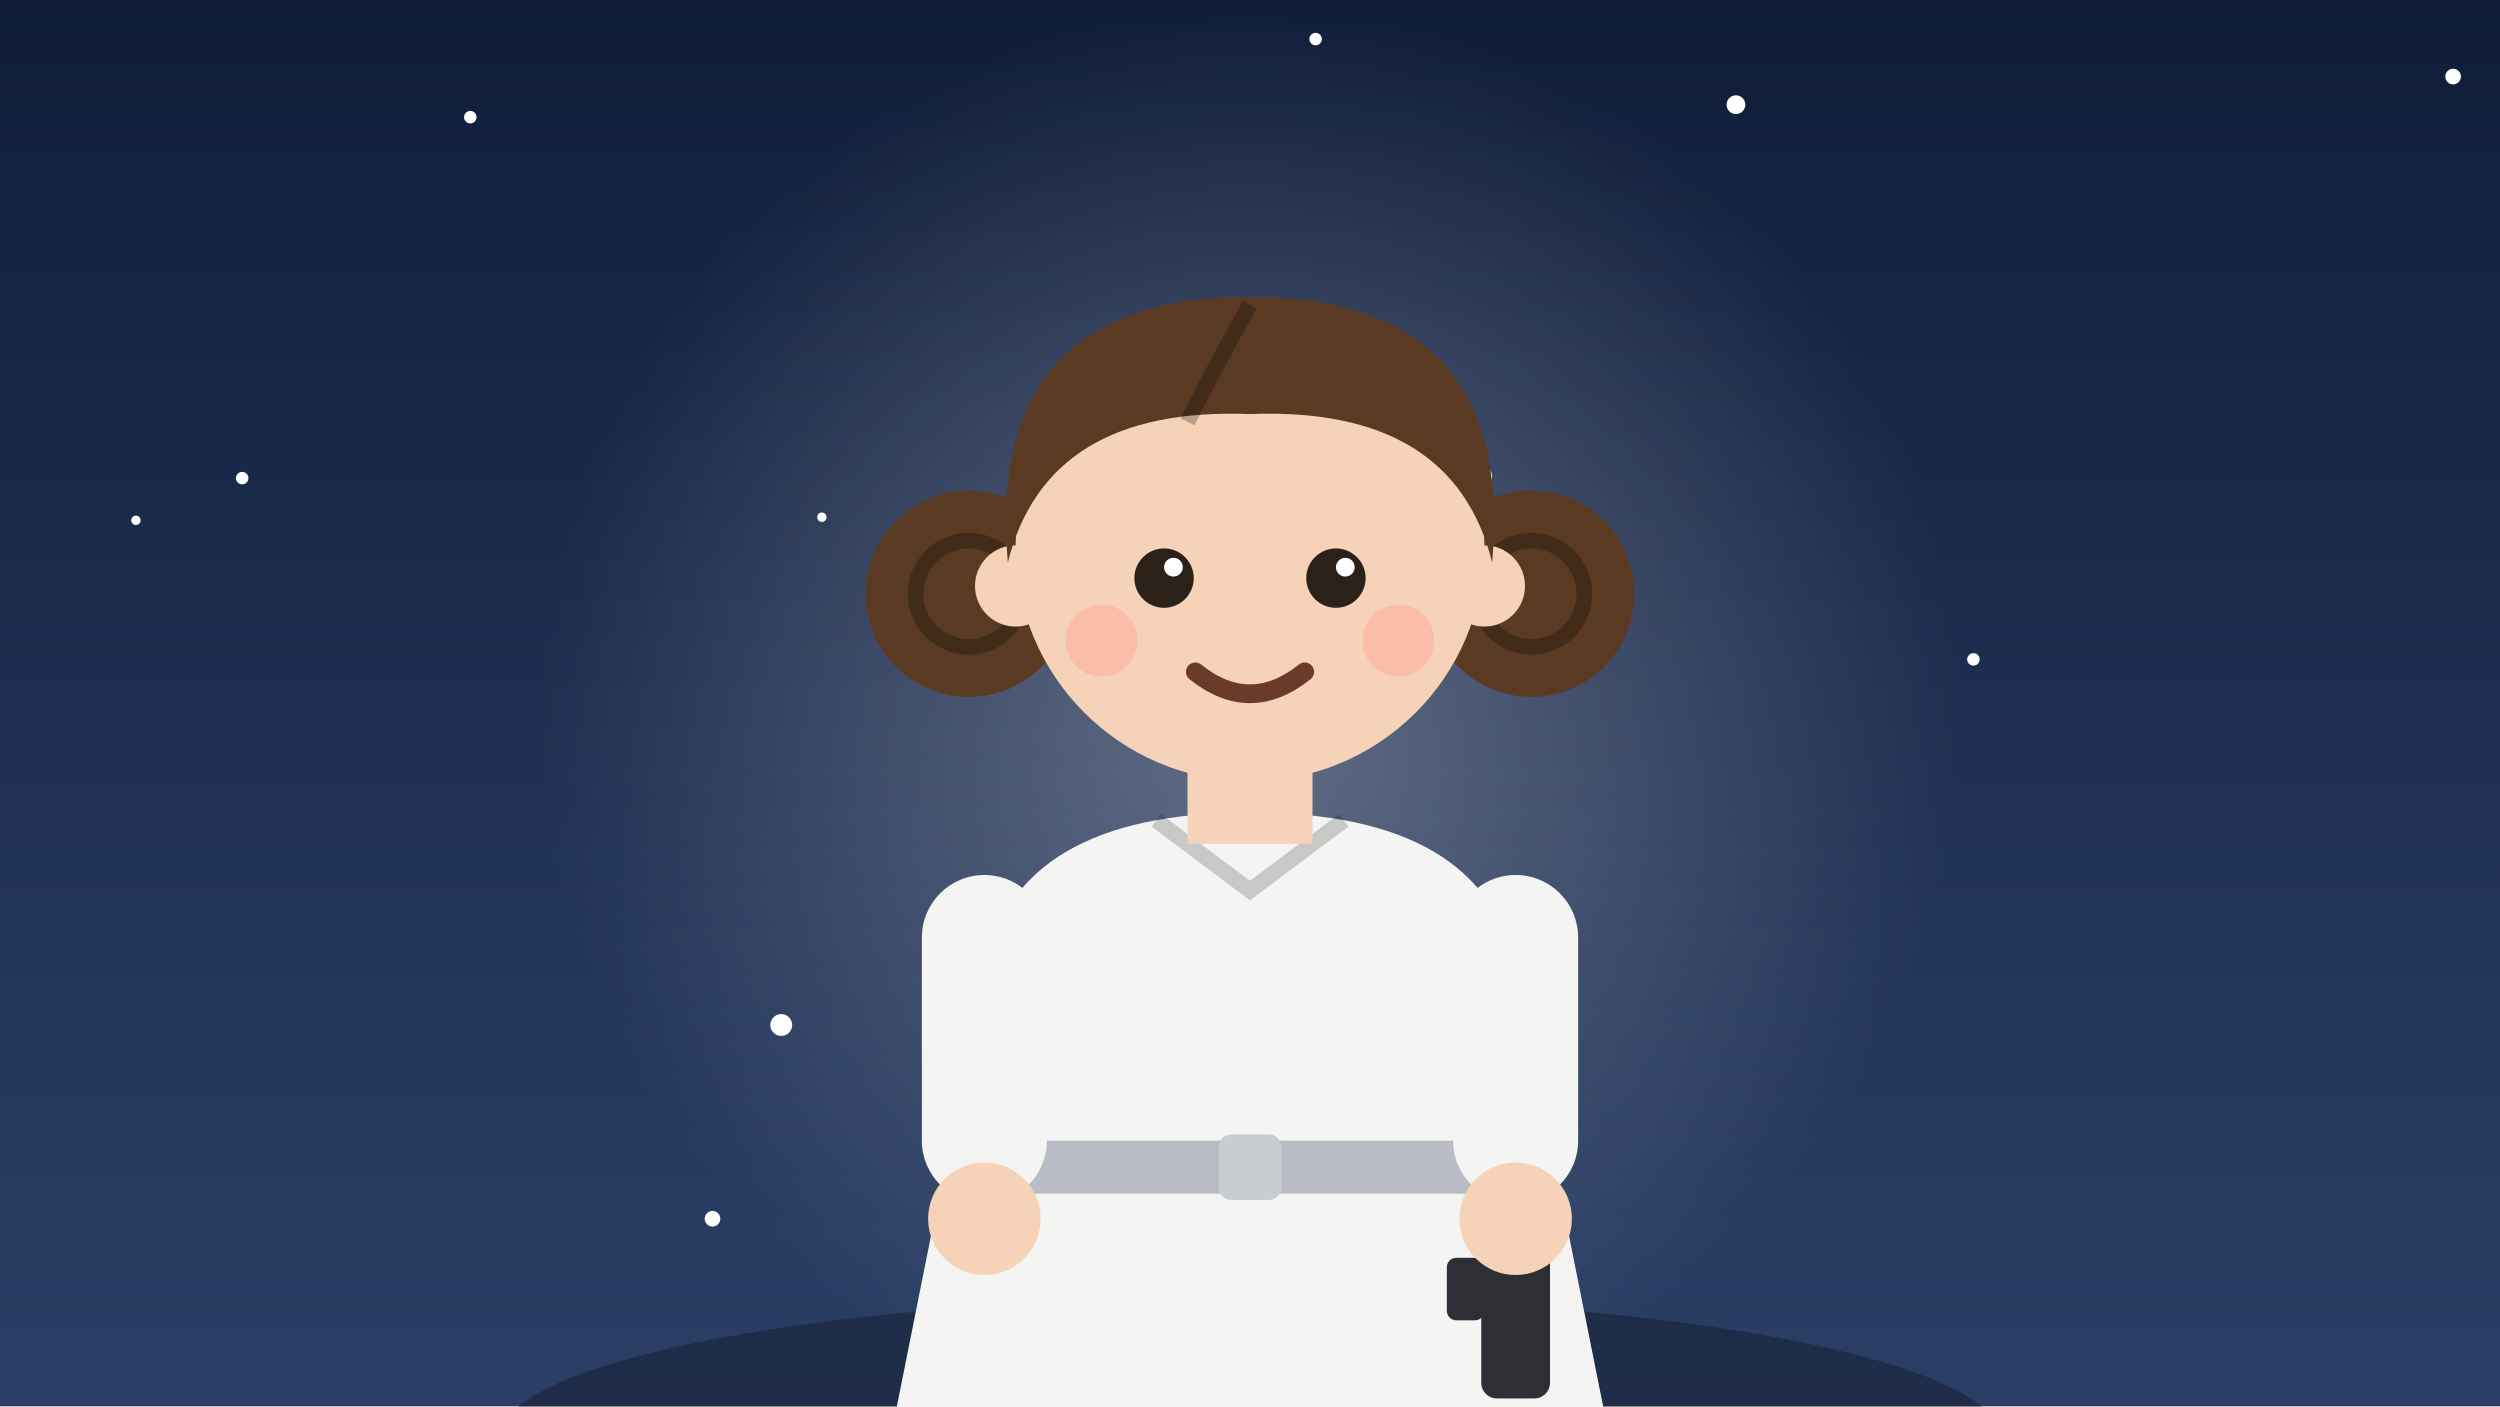
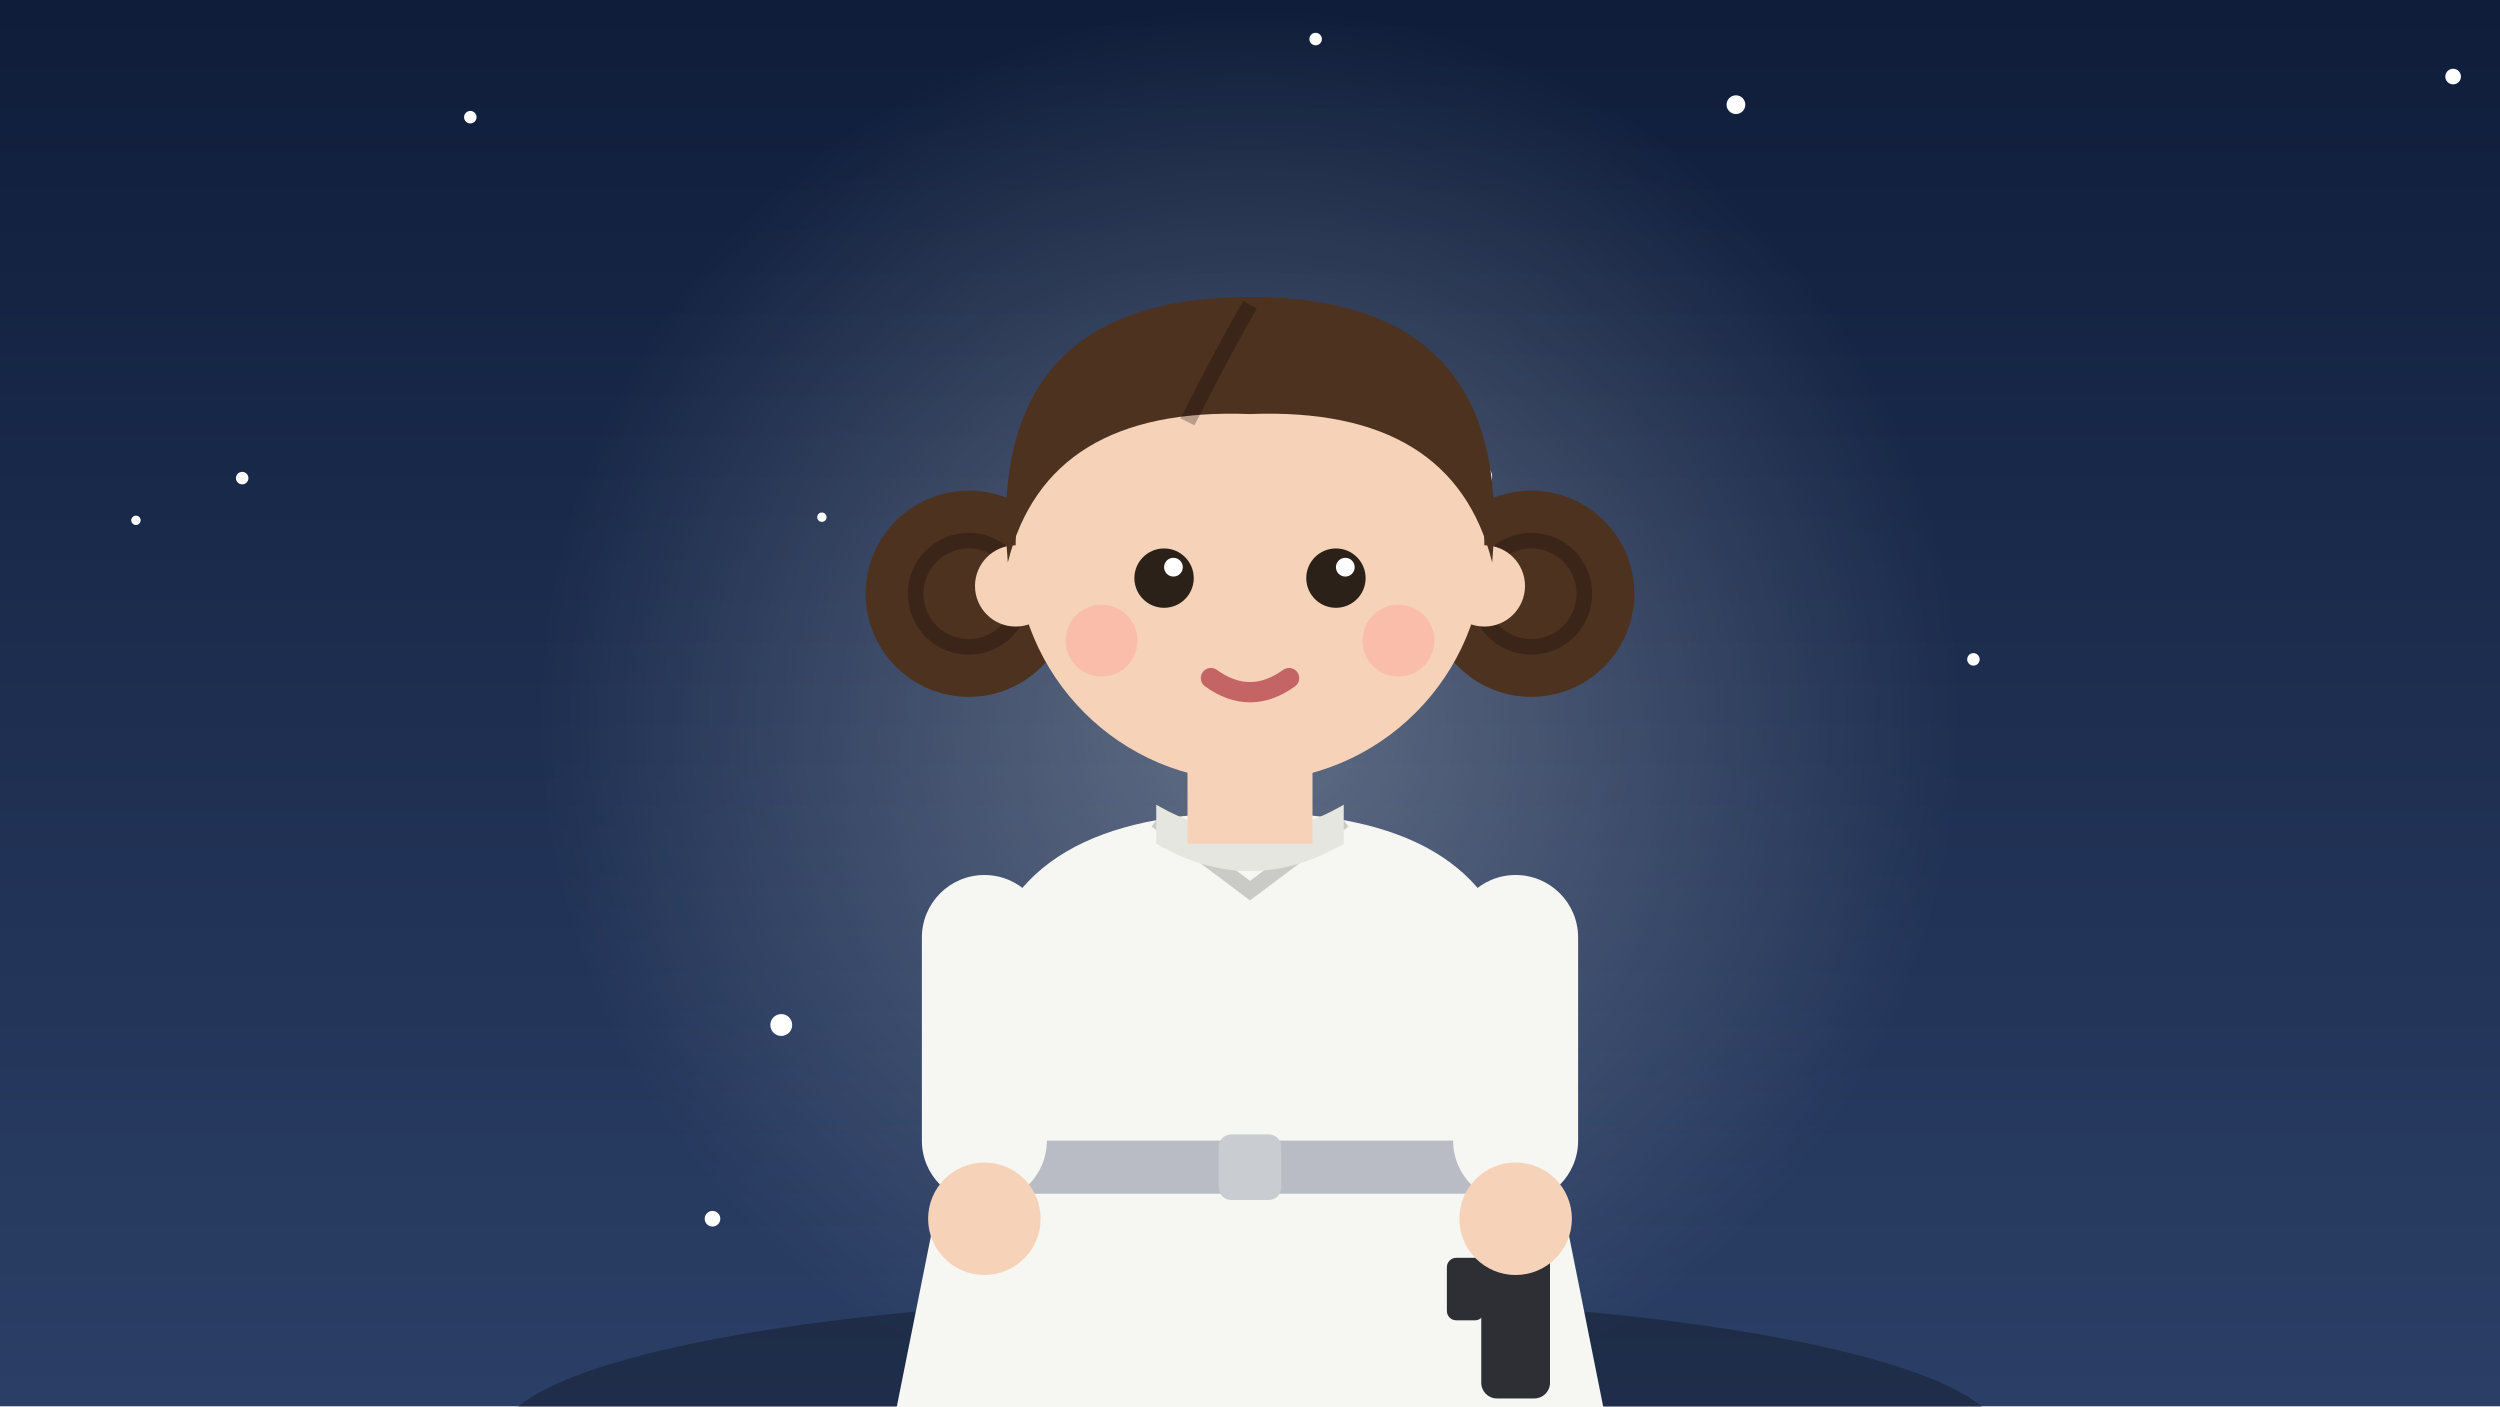
<svg xmlns="http://www.w3.org/2000/svg" viewBox="0 0 160 90" role="img" aria-label="Leia Organa">
  <style>.tw{animation:tw 3.6s ease-in-out infinite}@keyframes tw{50%{opacity:.2}}
.bob{animation:bob 3.4s ease-in-out infinite}@keyframes bob{50%{transform:translateY(-1.3px)}}
.blink{transform-box:fill-box;transform-origin:center;animation:blink 5s infinite}@keyframes blink{0%,93%,100%{transform:scaleY(1)}96%{transform:scaleY(.1)}}
.glow{animation:glow 1.3s ease-in-out infinite}@keyframes glow{50%{opacity:.72}}
.pulse{animation:pulse 4s ease-in-out infinite}@keyframes pulse{50%{opacity:.55}}
@media (prefers-reduced-motion:reduce){*{animation:none!important}}.ra{transform-origin:97px 57px;animation:g 3.2s ease-in-out infinite;animation-delay:-1.7s}@keyframes g{0%,44%,100%{transform:rotate(-86deg)}50%{transform:rotate(-99deg)}62%{transform:rotate(-86deg)}}.flash{opacity:0;animation:flash 3.2s infinite}@keyframes flash{0%,46%,56%,100%{opacity:0}50%{opacity:1}}.bolt{opacity:0;animation:bolt 3.2s linear infinite}@keyframes bolt{0%,47%{opacity:0;transform:translateY(0)}50%{opacity:1}78%{opacity:0;transform:translateY(70px)}100%{opacity:0;transform:translateY(70px)}}.la{transform-origin:63px 58px;animation:la 3.6s ease-in-out infinite}@keyframes la{50%{transform:rotate(5deg)}}.glint{opacity:.15;animation:glint 4s ease-in-out infinite}@keyframes glint{50%{opacity:.75}}.cape{transform-origin:80px 54px;animation:cape 4s ease-in-out infinite}@keyframes cape{50%{transform:skewX(-3deg)}}.led{animation:led 1.4s steps(1) infinite}@keyframes led{50%{opacity:.2}}</style>
  <defs>
    <linearGradient id="bg" x1="0" y1="0" x2="0" y2="1">
      <stop offset="0" stop-color="#0f1d3a" />
      <stop offset="1" stop-color="#2b3f66" />
    </linearGradient>
    <radialGradient id="halo" cx=".5" cy=".5" r=".5">
      <stop offset="0" stop-color="#ffffff" stop-opacity=".3" />
      <stop offset="1" stop-color="#ffffff" stop-opacity="0" />
    </radialGradient>
  </defs>
  <rect width="160" height="90" fill="url(#bg)" />
  <circle class="tw" cx="84.2" cy="2.5" r="0.4" fill="#fff" style="animation-delay:-2.5s" />
  <circle class="tw" cx="94.8" cy="30.5" r="0.7" fill="#fff" style="animation-delay:-3.9s" />
  <circle class="tw" cx="111.1" cy="6.7" r="0.6" fill="#fff" style="animation-delay:-2.7s" />
  <circle class="tw" cx="73.5" cy="46.9" r="0.5" fill="#fff" style="animation-delay:-1.7s" />
  <circle class="tw" cx="84" cy="43.9" r="0.7" fill="#fff" style="animation-delay:-0.6s" />
  <circle class="tw" cx="97.5" cy="56.9" r="0.5" fill="#fff" style="animation-delay:-2.2s" />
  <circle class="tw" cx="157" cy="4.9" r="0.5" fill="#fff" style="animation-delay:-0.9s" />
  <circle class="tw" cx="63.2" cy="63.5" r="0.3" fill="#fff" style="animation-delay:-2.4s" />
  <circle class="tw" cx="30.1" cy="7.5" r="0.4" fill="#fff" style="animation-delay:-1s" />
  <circle class="tw" cx="126.3" cy="42.2" r="0.4" fill="#fff" style="animation-delay:-0.8s" />
  <circle class="tw" cx="45.6" cy="78" r="0.5" fill="#fff" style="animation-delay:-2.1s" />
  <circle class="tw" cx="15.5" cy="30.6" r="0.4" fill="#fff" style="animation-delay:-2.1s" />
  <circle class="tw" cx="8.7" cy="33.3" r="0.3" fill="#fff" style="animation-delay:-3.6s" />
  <circle class="tw" cx="90" cy="83.9" r="0.7" fill="#fff" style="animation-delay:-0.2s" />
  <circle class="tw" cx="50" cy="65.6" r="0.7" fill="#fff" style="animation-delay:-2.6s" />
  <circle class="tw" cx="52.6" cy="33.1" r="0.3" fill="#fff" style="animation-delay:-0.6s" />
  <circle class="pulse" cx="80" cy="46" r="46" fill="url(#halo)" />
  <ellipse cx="80" cy="92" rx="48" ry="9" fill="#000" opacity=".28" />
  <g class="bob">
-     <circle cx="62" cy="38" r="6.6" fill="#5a3a22" />
-     <circle cx="98" cy="38" r="6.6" fill="#5a3a22" />
+     <circle cx="62" cy="38" r="6.6" fill="#4e3220" />
+     <circle cx="98" cy="38" r="6.6" fill="#4e3220" />
    <circle cx="62" cy="38" r="3.4" fill="none" stroke="rgba(0,0,0,.25)" />
    <circle cx="98" cy="38" r="3.4" fill="none" stroke="rgba(0,0,0,.25)" />
-     <path d="M57 92 L63 62 Q65 52 80 52 Q95 52 97 62 L103 92Z" fill="#f4f4f2" />
+     <path d="M57 92 L63 62 Q65 52 80 52 Q95 52 97 62 L103 92Z" fill="#f6f6f3" />
    <path d="M74 52.5 L80 57 L86 52.5" stroke="rgba(0,0,0,.18)" fill="none" />
+     <path d="M74 51.5 Q80 55 86 51.5 L86 54 Q80 57.5 74 54Z" fill="#e6e6e1" />
    <rect x="62" y="73" width="36" height="3.4" fill="#b9bcc4" />
    <rect x="78" y="72.6" width="4" height="4.2" rx=".8" fill="#c9ccd1" />
    <g class="la">
-       <rect x="59" y="56" width="8" height="21" rx="4" fill="#f4f4f2" />
+       <rect x="59" y="56" width="8" height="21" rx="4" fill="#f6f6f3" />
      <circle cx="63" cy="78" r="3.6" fill="#f6d3b8" />
    </g>
    <rect x="76" y="46" width="8" height="8" fill="#f6d3b8" />
    <circle cx="65" cy="37.5" r="2.6" fill="#f6d3b8" />
    <circle cx="95" cy="37.5" r="2.6" fill="#f6d3b8" />
    <circle cx="80" cy="35" r="15" fill="#f6d3b8" />
    <g class="blink">
      <circle cx="74.5" cy="37" r="1.9" fill="#2b2118" />
      <circle cx="85.5" cy="37" r="1.9" fill="#2b2118" />
      <circle cx="75.1" cy="36.3" r="0.6" fill="#fff" />
      <circle cx="86.1" cy="36.3" r="0.6" fill="#fff" />
    </g>
-     <path d="M76.5 43 Q80 45.8 83.5 43" stroke="#6a3b2a" stroke-width="1.2" fill="none" stroke-linecap="round" />
+     <path d="M77.5 43.4 Q80 45.2 82.5 43.4" stroke="#c46464" stroke-width="1.3" fill="none" stroke-linecap="round" />
    <circle cx="70.5" cy="41" r="2.3" fill="#ff8a8a" opacity=".3" />
    <circle cx="89.5" cy="41" r="2.3" fill="#ff8a8a" opacity=".3" />
-     <path d="M64.5 36 Q63 19 80 19 Q97 19 95.5 36 Q93 26 80 26.5 Q67 26 64.5 36Z" fill="#5a3a22" />
+     <path d="M64.5 36 Q63 19 80 19 Q97 19 95.5 36 Q93 26 80 26.5 Q67 26 64.5 36Z" fill="#4e3220" />
    <path d="M80 19.5 Q78 23 76 27" stroke="rgba(0,0,0,.25)" stroke-width="1" fill="none" />
    <g class="ra">
-       <rect x="93" y="56" width="8" height="21" rx="4" fill="#f4f4f2" />
+       <rect x="93" y="56" width="8" height="21" rx="4" fill="#f6f6f3" />
      <rect x="94.8" y="78" width="4.4" height="11.5" rx="1" fill="#2d2f35" />
      <rect x="92.6" y="80.5" width="2.4" height="4" rx=".6" fill="#2d2f35" />
      <g class="flash">
        <circle cx="97" cy="92.5" r="3.2" fill="#ffd34d" />
        <circle cx="97" cy="92.5" r="1.5" fill="#fff" />
      </g>
      <line class="bolt" x1="97" y1="95" x2="97" y2="104" stroke="#ff4545" stroke-width="1.8" stroke-linecap="round" />
      <circle cx="97" cy="78" r="3.6" fill="#f6d3b8" />
    </g>
  </g>
</svg>
